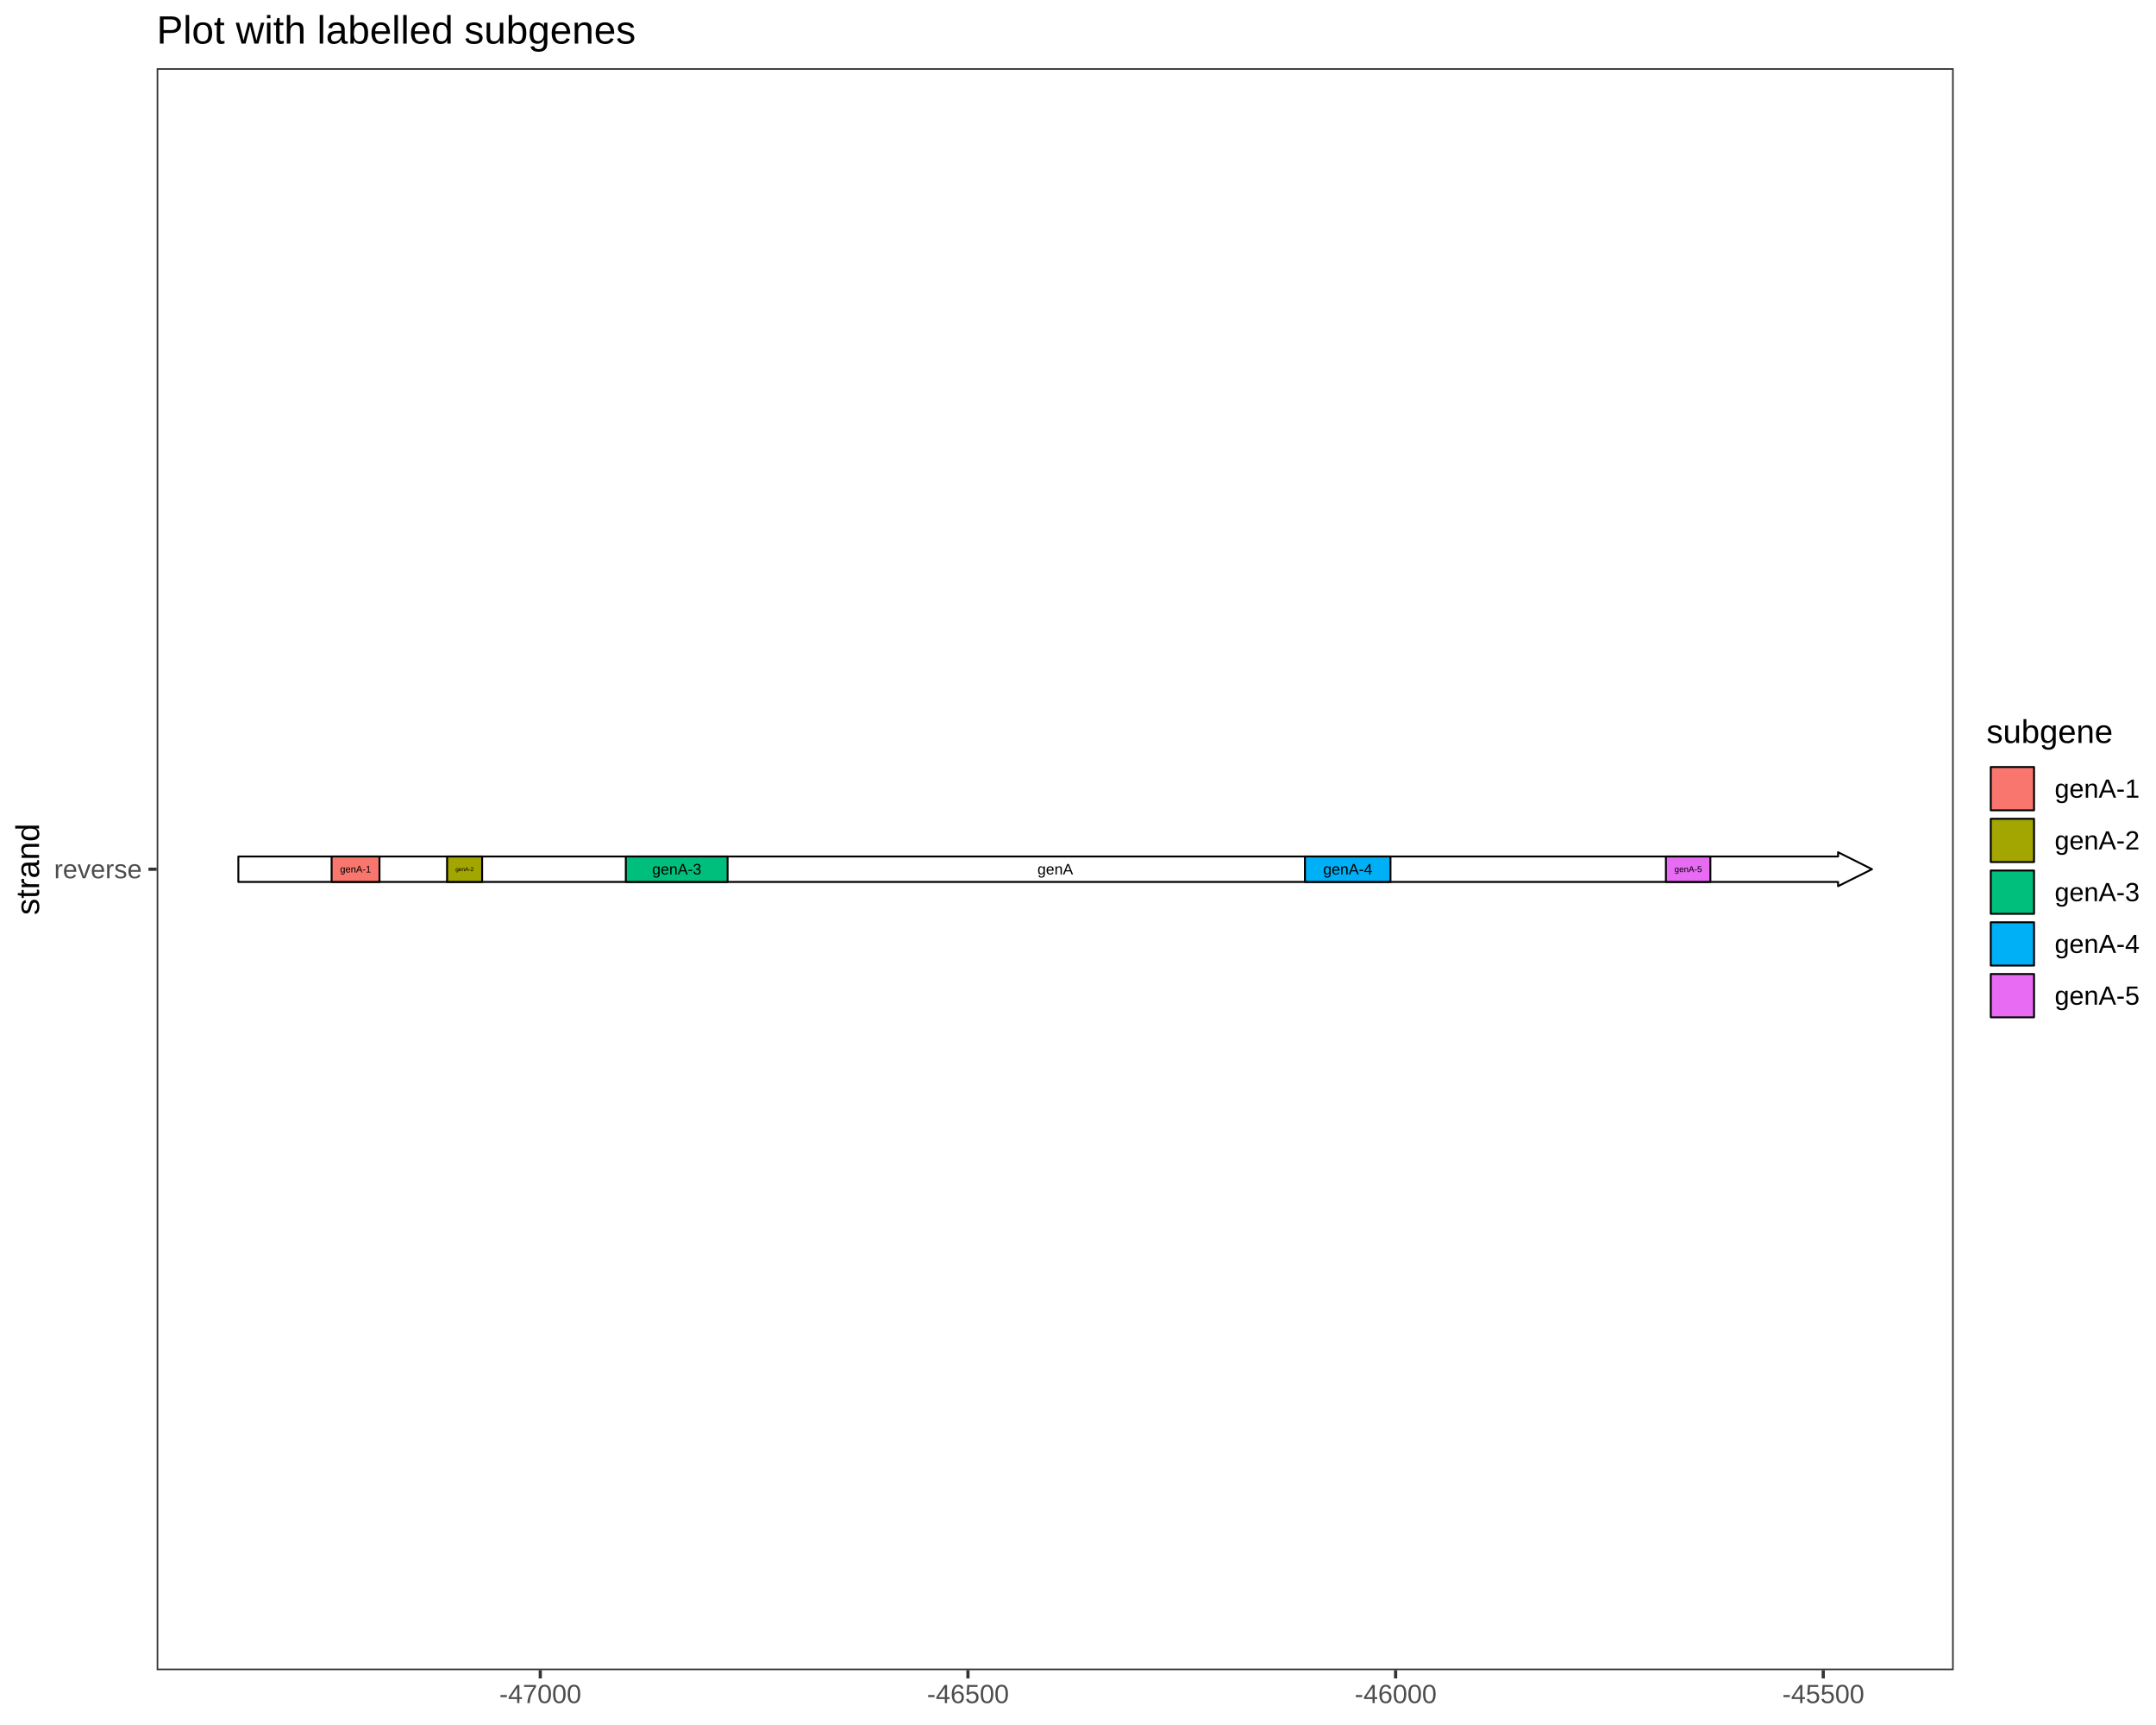
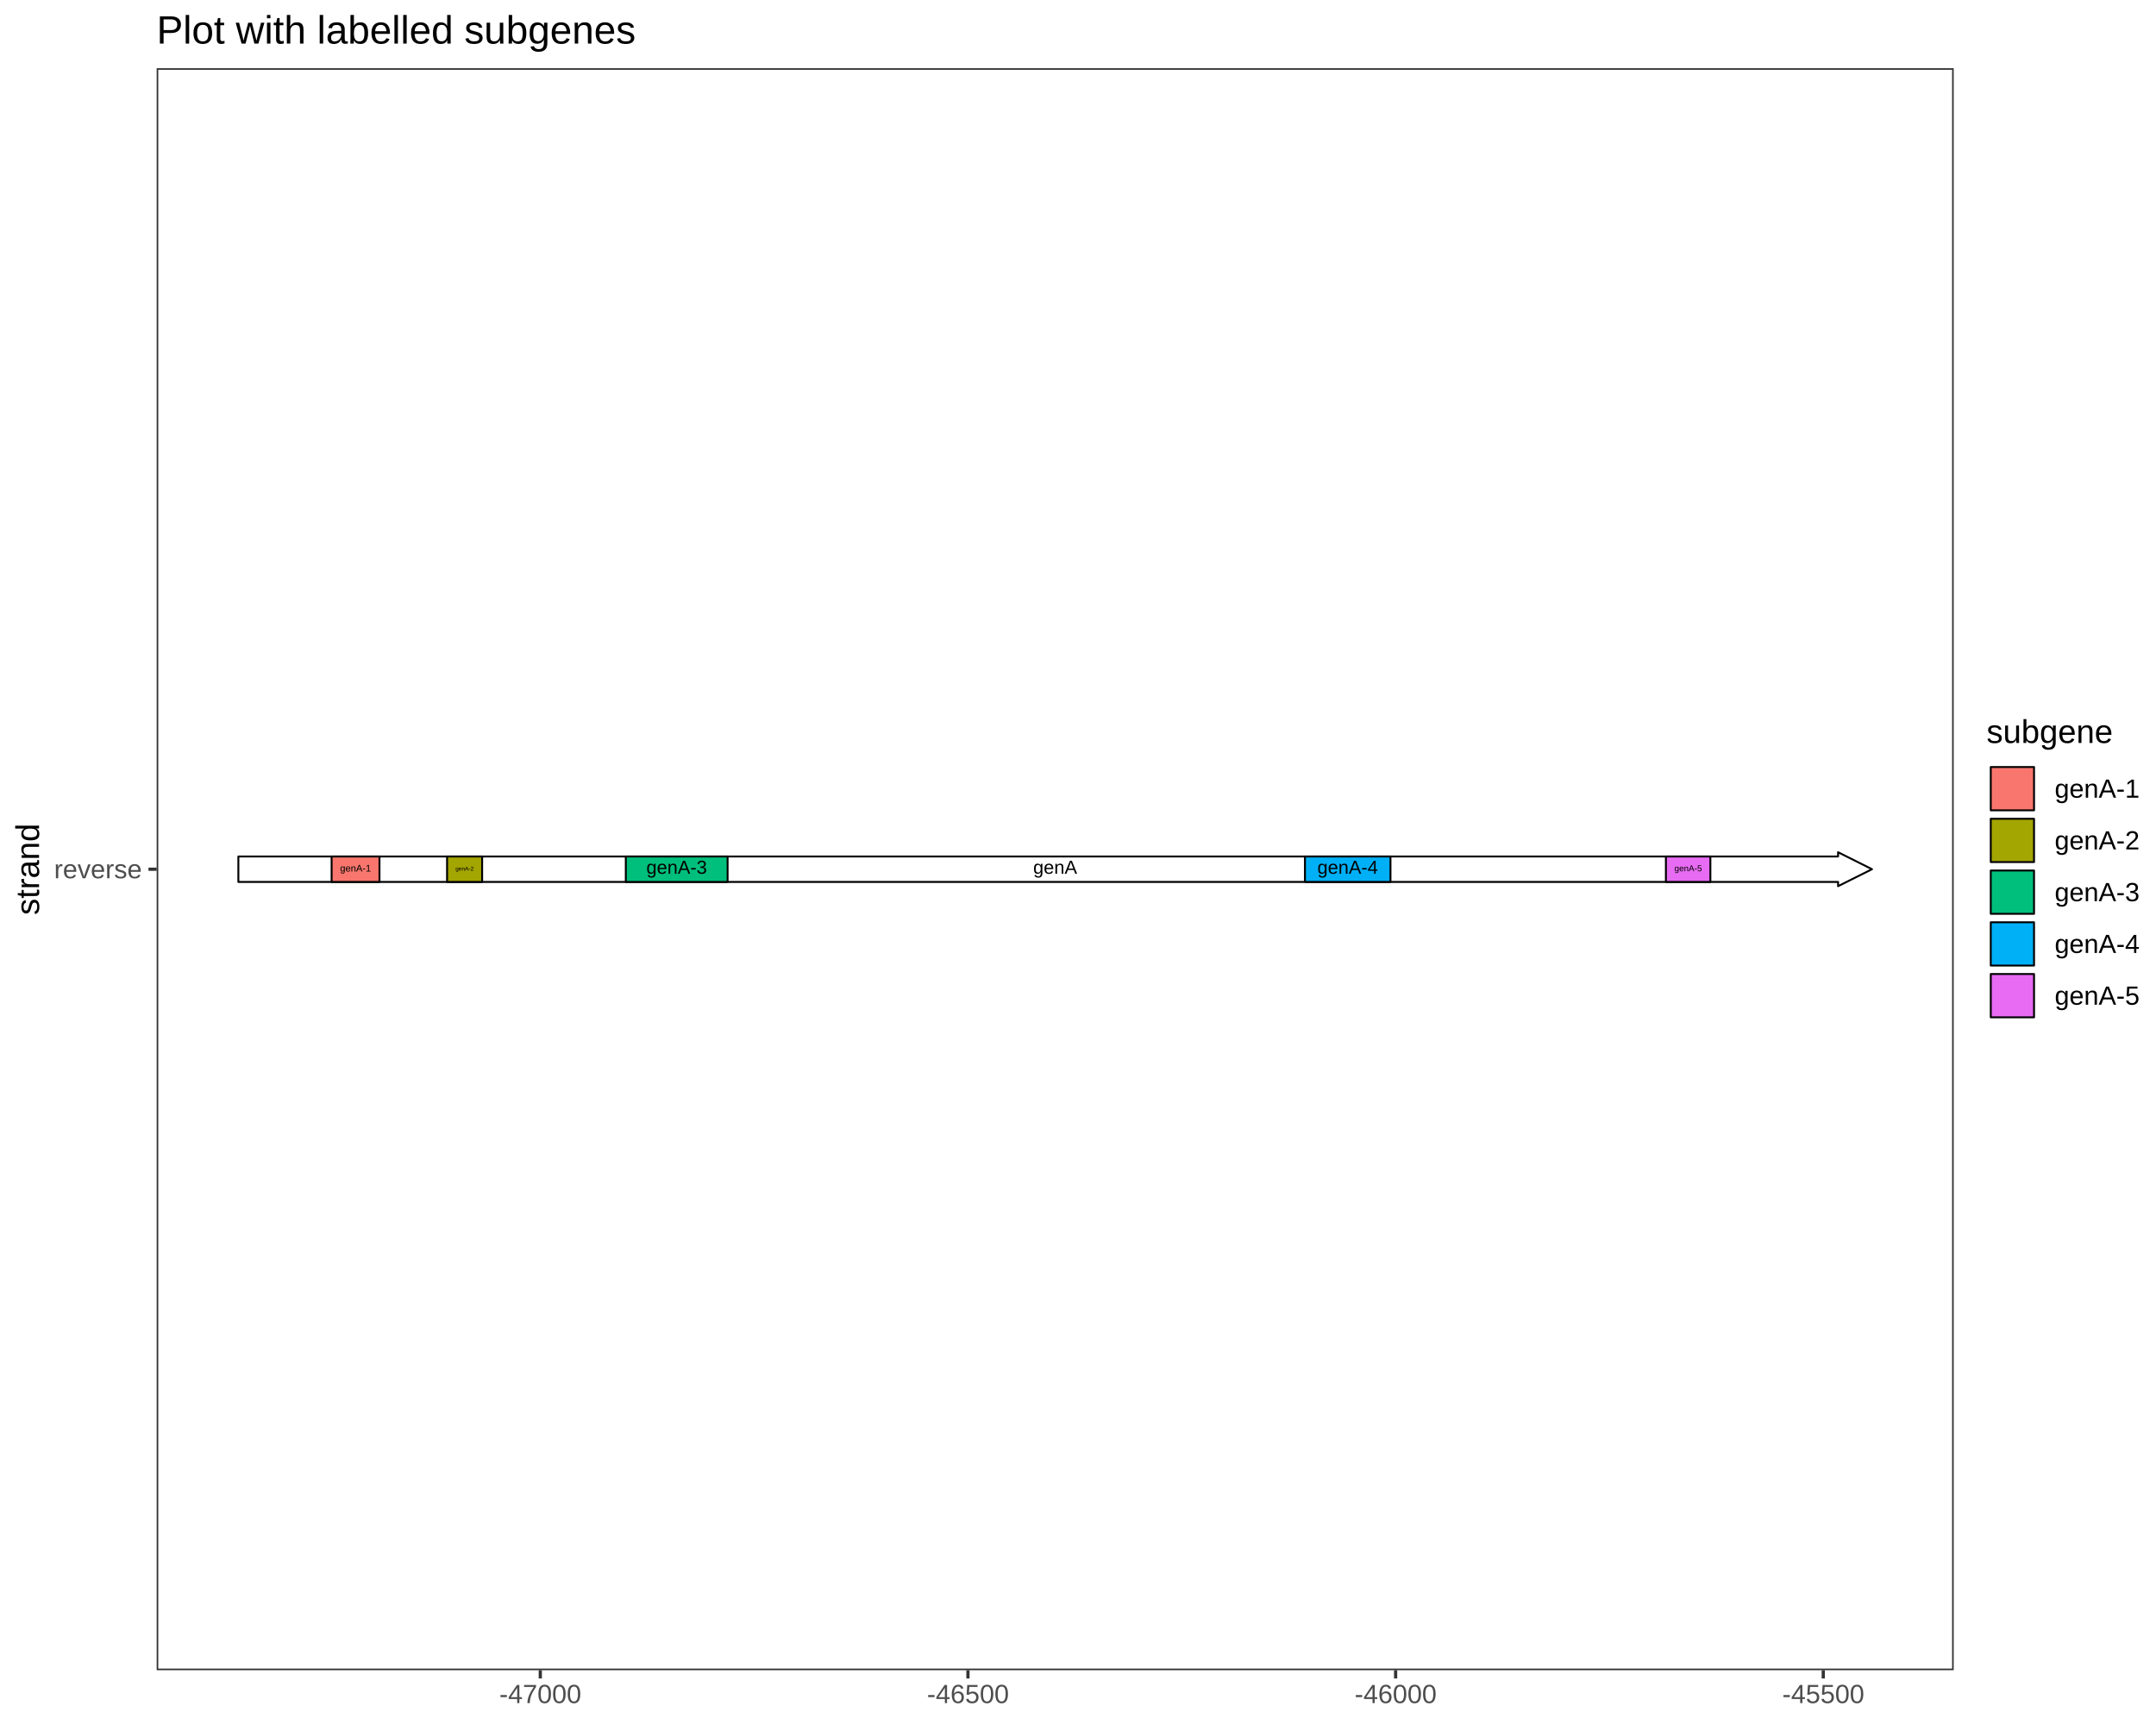
<svg xmlns="http://www.w3.org/2000/svg" viewBox="0 0 720.00 576.00">
  <defs>
    <style type="text/css">
    line, polyline, polygon, path, rect, circle {
      fill: none;
      stroke: #000000;
      stroke-linecap: round;
      stroke-linejoin: round;
      stroke-miterlimit: 10.00;
    }
  </style>
  </defs>
  <rect width="100%" height="100%" style="stroke: none; fill: #FFFFFF;" />
  <rect x="0.00" y="0.00" width="720.00" height="576.00" style="stroke-width: 1.07; stroke: #FFFFFF; fill: #FFFFFF;" />
  <defs>
    <clipPath id="cpNTIuMzJ8NjUyLjQ0fDU1Ny43MXwyMi43Nw==">
      <rect x="52.32" y="22.77" width="600.12" height="534.94" />
    </clipPath>
  </defs>
  <rect x="52.32" y="22.77" width="600.12" height="534.94" style="stroke-width: 1.07; stroke: none; fill: #FFFFFF;" clip-path="url(#cpNTIuMzJ8NjUyLjQ0fDU1Ny43MXwyMi43Nw==)" />
  <polygon points="79.60,285.99 79.60,294.49 613.83,294.49 613.83,295.91 625.16,290.24 613.83,284.57 613.83,285.99 " style="stroke-width: 0.64; fill: #FFFFFF;" clip-path="url(#cpNTIuMzJ8NjUyLjQ0fDU1Ny43MXwyMi43Nw==)" />
  <g clip-path="url(#cpNTIuMzJ8NjUyLjQ0fDU1Ny43MXwyMi43Nw==)">
-     <text x="346.45" y="291.99" style="font-size: 5.10px; font-family: Liberation Sans;" textLength="11.88px" lengthAdjust="spacingAndGlyphs">genA</text>
+     <text x="345.04" y="291.76" style="font-size: 6.28px; font-family: Liberation Sans;" textLength="14.69px" lengthAdjust="spacingAndGlyphs">genA</text>
  </g>
  <polygon points="110.74,285.99 110.74,294.49 126.73,294.49 126.73,285.99 " style="stroke-width: 0.64; fill: #F8766D;" clip-path="url(#cpNTIuMzJ8NjUyLjQ0fDU1Ny43MXwyMi43Nw==)" />
  <polygon points="149.30,285.99 149.30,294.49 161.01,294.49 161.01,285.99 " style="stroke-width: 0.64; fill: #A3A500;" clip-path="url(#cpNTIuMzJ8NjUyLjQ0fDU1Ny43MXwyMi43Nw==)" />
  <polygon points="208.99,285.99 208.99,294.49 242.98,294.49 242.98,285.99 " style="stroke-width: 0.64; fill: #00BF7D;" clip-path="url(#cpNTIuMzJ8NjUyLjQ0fDU1Ny43MXwyMi43Nw==)" />
  <polygon points="435.79,285.99 435.79,294.49 464.35,294.49 464.35,285.99 " style="stroke-width: 0.64; fill: #00B0F6;" clip-path="url(#cpNTIuMzJ8NjUyLjQ0fDU1Ny43MXwyMi43Nw==)" />
  <polygon points="556.33,285.99 556.33,294.49 571.18,294.49 571.18,285.99 " style="stroke-width: 0.64; fill: #E76BF3;" clip-path="url(#cpNTIuMzJ8NjUyLjQ0fDU1Ny43MXwyMi43Nw==)" />
  <g clip-path="url(#cpNTIuMzJ8NjUyLjQ0fDU1Ny43MXwyMi43Nw==)">
-     <text x="113.57" y="291.34" style="font-size: 3.20px; font-family: Liberation Sans;" textLength="10.33px" lengthAdjust="spacingAndGlyphs">genA-1</text>
+     <text x="113.57" y="291.01" style="font-size: 3.20px; font-family: Liberation Sans;" textLength="10.33px" lengthAdjust="spacingAndGlyphs">genA-1</text>
  </g>
  <g clip-path="url(#cpNTIuMzJ8NjUyLjQ0fDU1Ny43MXwyMi43Nw==)">
-     <text x="152.12" y="290.89" style="font-size: 1.88px; font-family: Liberation Sans;" textLength="6.06px" lengthAdjust="spacingAndGlyphs">genA-2</text>
+     <text x="152.12" y="290.70" style="font-size: 1.88px; font-family: Liberation Sans;" textLength="6.06px" lengthAdjust="spacingAndGlyphs">genA-2</text>
  </g>
  <g clip-path="url(#cpNTIuMzJ8NjUyLjQ0fDU1Ny43MXwyMi43Nw==)">
-     <text x="217.79" y="291.99" style="font-size: 5.10px; font-family: Liberation Sans;" textLength="16.41px" lengthAdjust="spacingAndGlyphs">genA-3</text>
+     <text x="215.85" y="291.76" style="font-size: 6.28px; font-family: Liberation Sans;" textLength="20.28px" lengthAdjust="spacingAndGlyphs">genA-3</text>
  </g>
  <g clip-path="url(#cpNTIuMzJ8NjUyLjQ0fDU1Ny43MXwyMi43Nw==)">
-     <text x="441.87" y="291.99" style="font-size: 5.10px; font-family: Liberation Sans;" textLength="16.41px" lengthAdjust="spacingAndGlyphs">genA-4</text>
+     <text x="439.93" y="291.76" style="font-size: 6.28px; font-family: Liberation Sans;" textLength="20.28px" lengthAdjust="spacingAndGlyphs">genA-4</text>
  </g>
  <g clip-path="url(#cpNTIuMzJ8NjUyLjQ0fDU1Ny43MXwyMi43Nw==)">
-     <text x="559.17" y="291.22" style="font-size: 2.85px; font-family: Liberation Sans;" textLength="9.16px" lengthAdjust="spacingAndGlyphs">genA-5</text>
+     <text x="559.17" y="290.92" style="font-size: 2.85px; font-family: Liberation Sans;" textLength="9.16px" lengthAdjust="spacingAndGlyphs">genA-5</text>
  </g>
  <rect x="52.32" y="22.77" width="600.12" height="534.94" style="stroke-width: 1.07; stroke: #333333;" clip-path="url(#cpNTIuMzJ8NjUyLjQ0fDU1Ny43MXwyMi43Nw==)" />
  <defs>
    <clipPath id="cpMC4wMHw3MjAuMDB8NTc2LjAwfDAuMDA=">
      <rect x="0.00" y="0.00" width="720.00" height="576.00" />
    </clipPath>
  </defs>
  <g clip-path="url(#cpMC4wMHw3MjAuMDB8NTc2LjAwfDAuMDA=)">
    <text x="18.06" y="293.27" style="font-size: 8.80px; fill: #4D4D4D; font-family: Liberation Sans;" textLength="29.33px" lengthAdjust="spacingAndGlyphs">reverse</text>
  </g>
  <polyline points="49.58,290.24 52.32,290.24 " style="stroke-width: 1.07; stroke: #333333; stroke-linecap: butt;" clip-path="url(#cpMC4wMHw3MjAuMDB8NTc2LjAwfDAuMDA=)" />
  <polyline points="180.43,560.45 180.43,557.71 " style="stroke-width: 1.07; stroke: #333333; stroke-linecap: butt;" clip-path="url(#cpMC4wMHw3MjAuMDB8NTc2LjAwfDAuMDA=)" />
  <polyline points="323.25,560.45 323.25,557.71 " style="stroke-width: 1.07; stroke: #333333; stroke-linecap: butt;" clip-path="url(#cpMC4wMHw3MjAuMDB8NTc2LjAwfDAuMDA=)" />
  <polyline points="466.07,560.45 466.07,557.71 " style="stroke-width: 1.07; stroke: #333333; stroke-linecap: butt;" clip-path="url(#cpMC4wMHw3MjAuMDB8NTc2LjAwfDAuMDA=)" />
  <polyline points="608.88,560.45 608.88,557.71 " style="stroke-width: 1.07; stroke: #333333; stroke-linecap: butt;" clip-path="url(#cpMC4wMHw3MjAuMDB8NTc2LjAwfDAuMDA=)" />
  <g clip-path="url(#cpMC4wMHw3MjAuMDB8NTc2LjAwfDAuMDA=)">
    <text x="166.74" y="568.69" style="font-size: 8.80px; fill: #4D4D4D; font-family: Liberation Sans;" textLength="27.38px" lengthAdjust="spacingAndGlyphs">-47000</text>
  </g>
  <g clip-path="url(#cpMC4wMHw3MjAuMDB8NTc2LjAwfDAuMDA=)">
    <text x="309.56" y="568.69" style="font-size: 8.80px; fill: #4D4D4D; font-family: Liberation Sans;" textLength="27.38px" lengthAdjust="spacingAndGlyphs">-46500</text>
  </g>
  <g clip-path="url(#cpMC4wMHw3MjAuMDB8NTc2LjAwfDAuMDA=)">
    <text x="452.38" y="568.69" style="font-size: 8.80px; fill: #4D4D4D; font-family: Liberation Sans;" textLength="27.38px" lengthAdjust="spacingAndGlyphs">-46000</text>
  </g>
  <g clip-path="url(#cpMC4wMHw3MjAuMDB8NTc2LjAwfDAuMDA=)">
    <text x="595.20" y="568.69" style="font-size: 8.80px; fill: #4D4D4D; font-family: Liberation Sans;" textLength="27.38px" lengthAdjust="spacingAndGlyphs">-45500</text>
  </g>
  <g clip-path="url(#cpMC4wMHw3MjAuMDB8NTc2LjAwfDAuMDA=)">
    <text transform="translate(13.04,305.54) rotate(-90)" style="font-size: 11.00px; font-family: Liberation Sans;" textLength="30.59px" lengthAdjust="spacingAndGlyphs">strand</text>
  </g>
  <rect x="663.40" y="239.38" width="51.12" height="101.72" style="stroke-width: 1.07; stroke: none; fill: #FFFFFF;" clip-path="url(#cpMC4wMHw3MjAuMDB8NTc2LjAwfDAuMDA=)" />
  <g clip-path="url(#cpMC4wMHw3MjAuMDB8NTc2LjAwfDAuMDA=)">
    <text x="663.40" y="248.08" style="font-size: 11.00px; font-family: Liberation Sans;" textLength="42.25px" lengthAdjust="spacingAndGlyphs">subgene</text>
  </g>
  <rect x="663.40" y="254.70" width="17.28" height="17.28" style="stroke-width: 1.07; stroke: none; fill: #FFFFFF;" clip-path="url(#cpMC4wMHw3MjAuMDB8NTc2LjAwfDAuMDA=)" />
  <rect x="664.82" y="256.12" width="14.45" height="14.45" style="stroke-width: 0.64; fill: #F8766D;" clip-path="url(#cpMC4wMHw3MjAuMDB8NTc2LjAwfDAuMDA=)" />
  <rect x="663.40" y="271.98" width="17.28" height="17.28" style="stroke-width: 1.07; stroke: none; fill: #FFFFFF;" clip-path="url(#cpMC4wMHw3MjAuMDB8NTc2LjAwfDAuMDA=)" />
  <rect x="664.82" y="273.40" width="14.45" height="14.45" style="stroke-width: 0.64; fill: #A3A500;" clip-path="url(#cpMC4wMHw3MjAuMDB8NTc2LjAwfDAuMDA=)" />
  <rect x="663.40" y="289.26" width="17.28" height="17.28" style="stroke-width: 1.07; stroke: none; fill: #FFFFFF;" clip-path="url(#cpMC4wMHw3MjAuMDB8NTc2LjAwfDAuMDA=)" />
  <rect x="664.82" y="290.68" width="14.45" height="14.45" style="stroke-width: 0.64; fill: #00BF7D;" clip-path="url(#cpMC4wMHw3MjAuMDB8NTc2LjAwfDAuMDA=)" />
  <rect x="663.40" y="306.54" width="17.28" height="17.28" style="stroke-width: 1.07; stroke: none; fill: #FFFFFF;" clip-path="url(#cpMC4wMHw3MjAuMDB8NTc2LjAwfDAuMDA=)" />
  <rect x="664.82" y="307.96" width="14.45" height="14.45" style="stroke-width: 0.64; fill: #00B0F6;" clip-path="url(#cpMC4wMHw3MjAuMDB8NTc2LjAwfDAuMDA=)" />
  <rect x="663.40" y="323.82" width="17.28" height="17.28" style="stroke-width: 1.07; stroke: none; fill: #FFFFFF;" clip-path="url(#cpMC4wMHw3MjAuMDB8NTc2LjAwfDAuMDA=)" />
  <rect x="664.82" y="325.24" width="14.45" height="14.45" style="stroke-width: 0.64; fill: #E76BF3;" clip-path="url(#cpMC4wMHw3MjAuMDB8NTc2LjAwfDAuMDA=)" />
  <g clip-path="url(#cpMC4wMHw3MjAuMDB8NTc2LjAwfDAuMDA=)">
    <text x="686.16" y="266.37" style="font-size: 8.80px; font-family: Liberation Sans;" textLength="28.36px" lengthAdjust="spacingAndGlyphs">genA-1</text>
  </g>
  <g clip-path="url(#cpMC4wMHw3MjAuMDB8NTc2LjAwfDAuMDA=)">
    <text x="686.16" y="283.65" style="font-size: 8.80px; font-family: Liberation Sans;" textLength="28.36px" lengthAdjust="spacingAndGlyphs">genA-2</text>
  </g>
  <g clip-path="url(#cpMC4wMHw3MjAuMDB8NTc2LjAwfDAuMDA=)">
    <text x="686.16" y="300.93" style="font-size: 8.80px; font-family: Liberation Sans;" textLength="28.36px" lengthAdjust="spacingAndGlyphs">genA-3</text>
  </g>
  <g clip-path="url(#cpMC4wMHw3MjAuMDB8NTc2LjAwfDAuMDA=)">
    <text x="686.16" y="318.21" style="font-size: 8.80px; font-family: Liberation Sans;" textLength="28.36px" lengthAdjust="spacingAndGlyphs">genA-4</text>
  </g>
  <g clip-path="url(#cpMC4wMHw3MjAuMDB8NTc2LjAwfDAuMDA=)">
    <text x="686.16" y="335.49" style="font-size: 8.80px; font-family: Liberation Sans;" textLength="28.36px" lengthAdjust="spacingAndGlyphs">genA-5</text>
  </g>
  <g clip-path="url(#cpMC4wMHw3MjAuMDB8NTc2LjAwfDAuMDA=)">
    <text x="52.32" y="14.56" style="font-size: 13.20px; font-family: Liberation Sans;" textLength="159.75px" lengthAdjust="spacingAndGlyphs">Plot with labelled subgenes</text>
  </g>
</svg>
